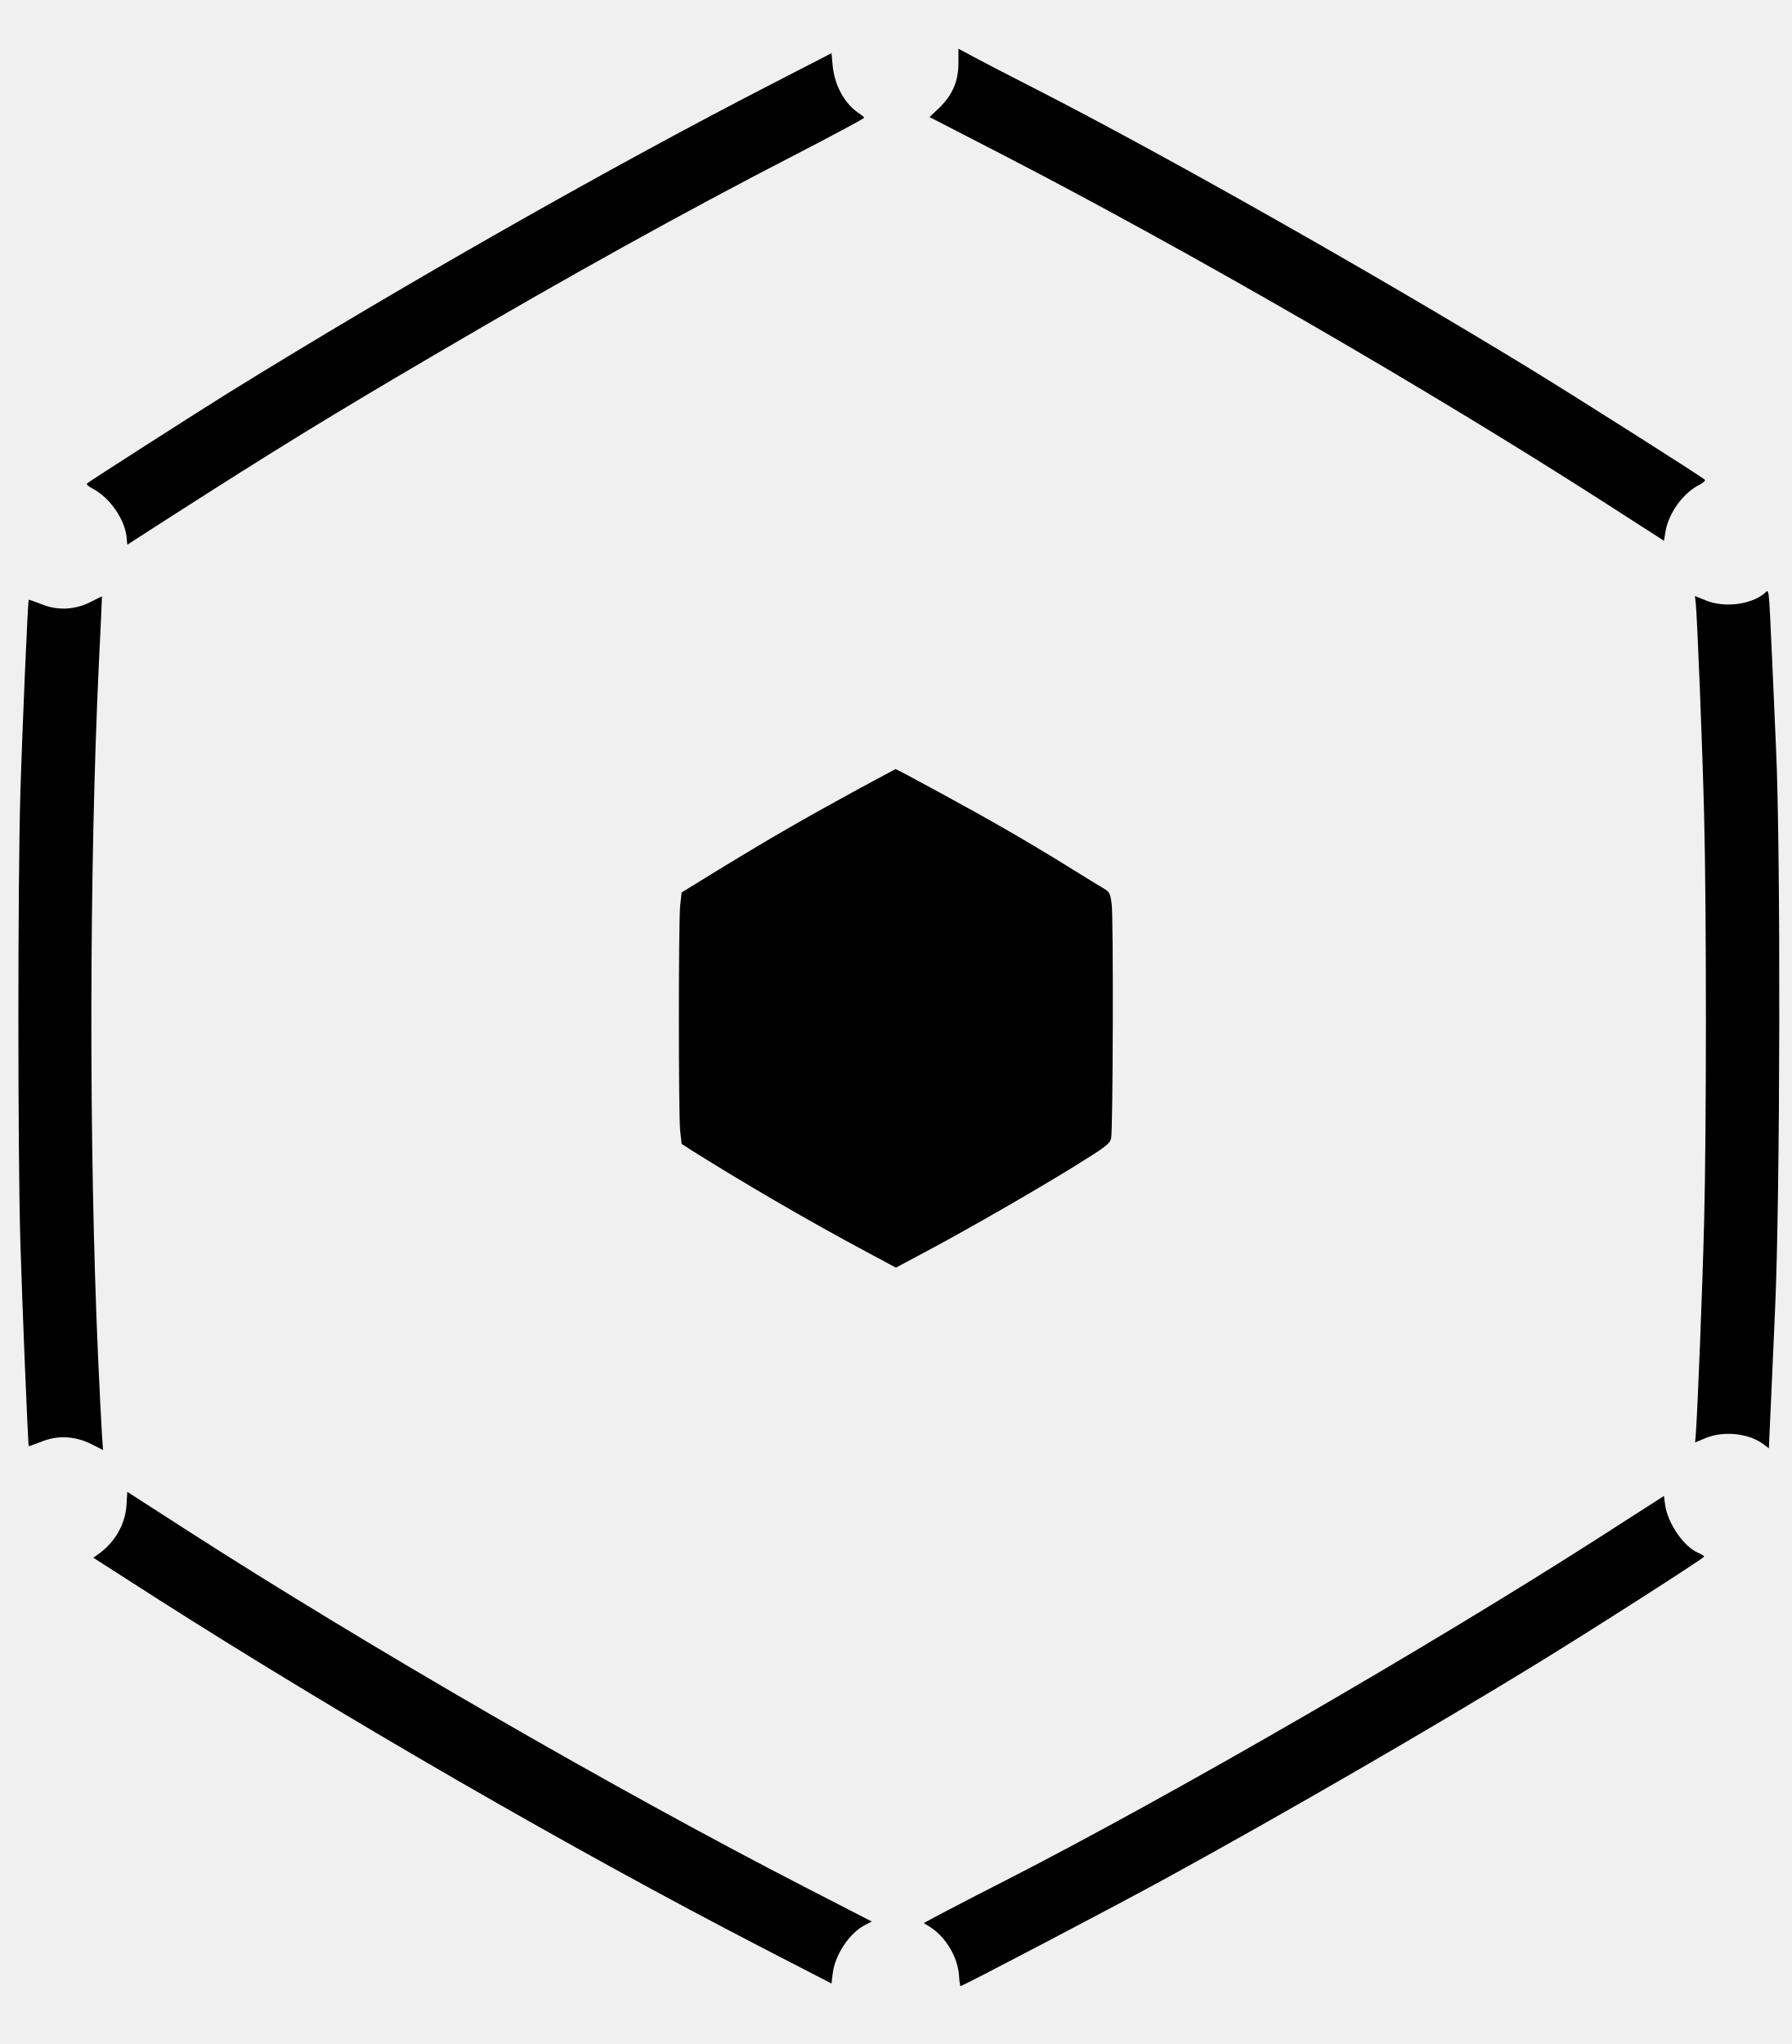
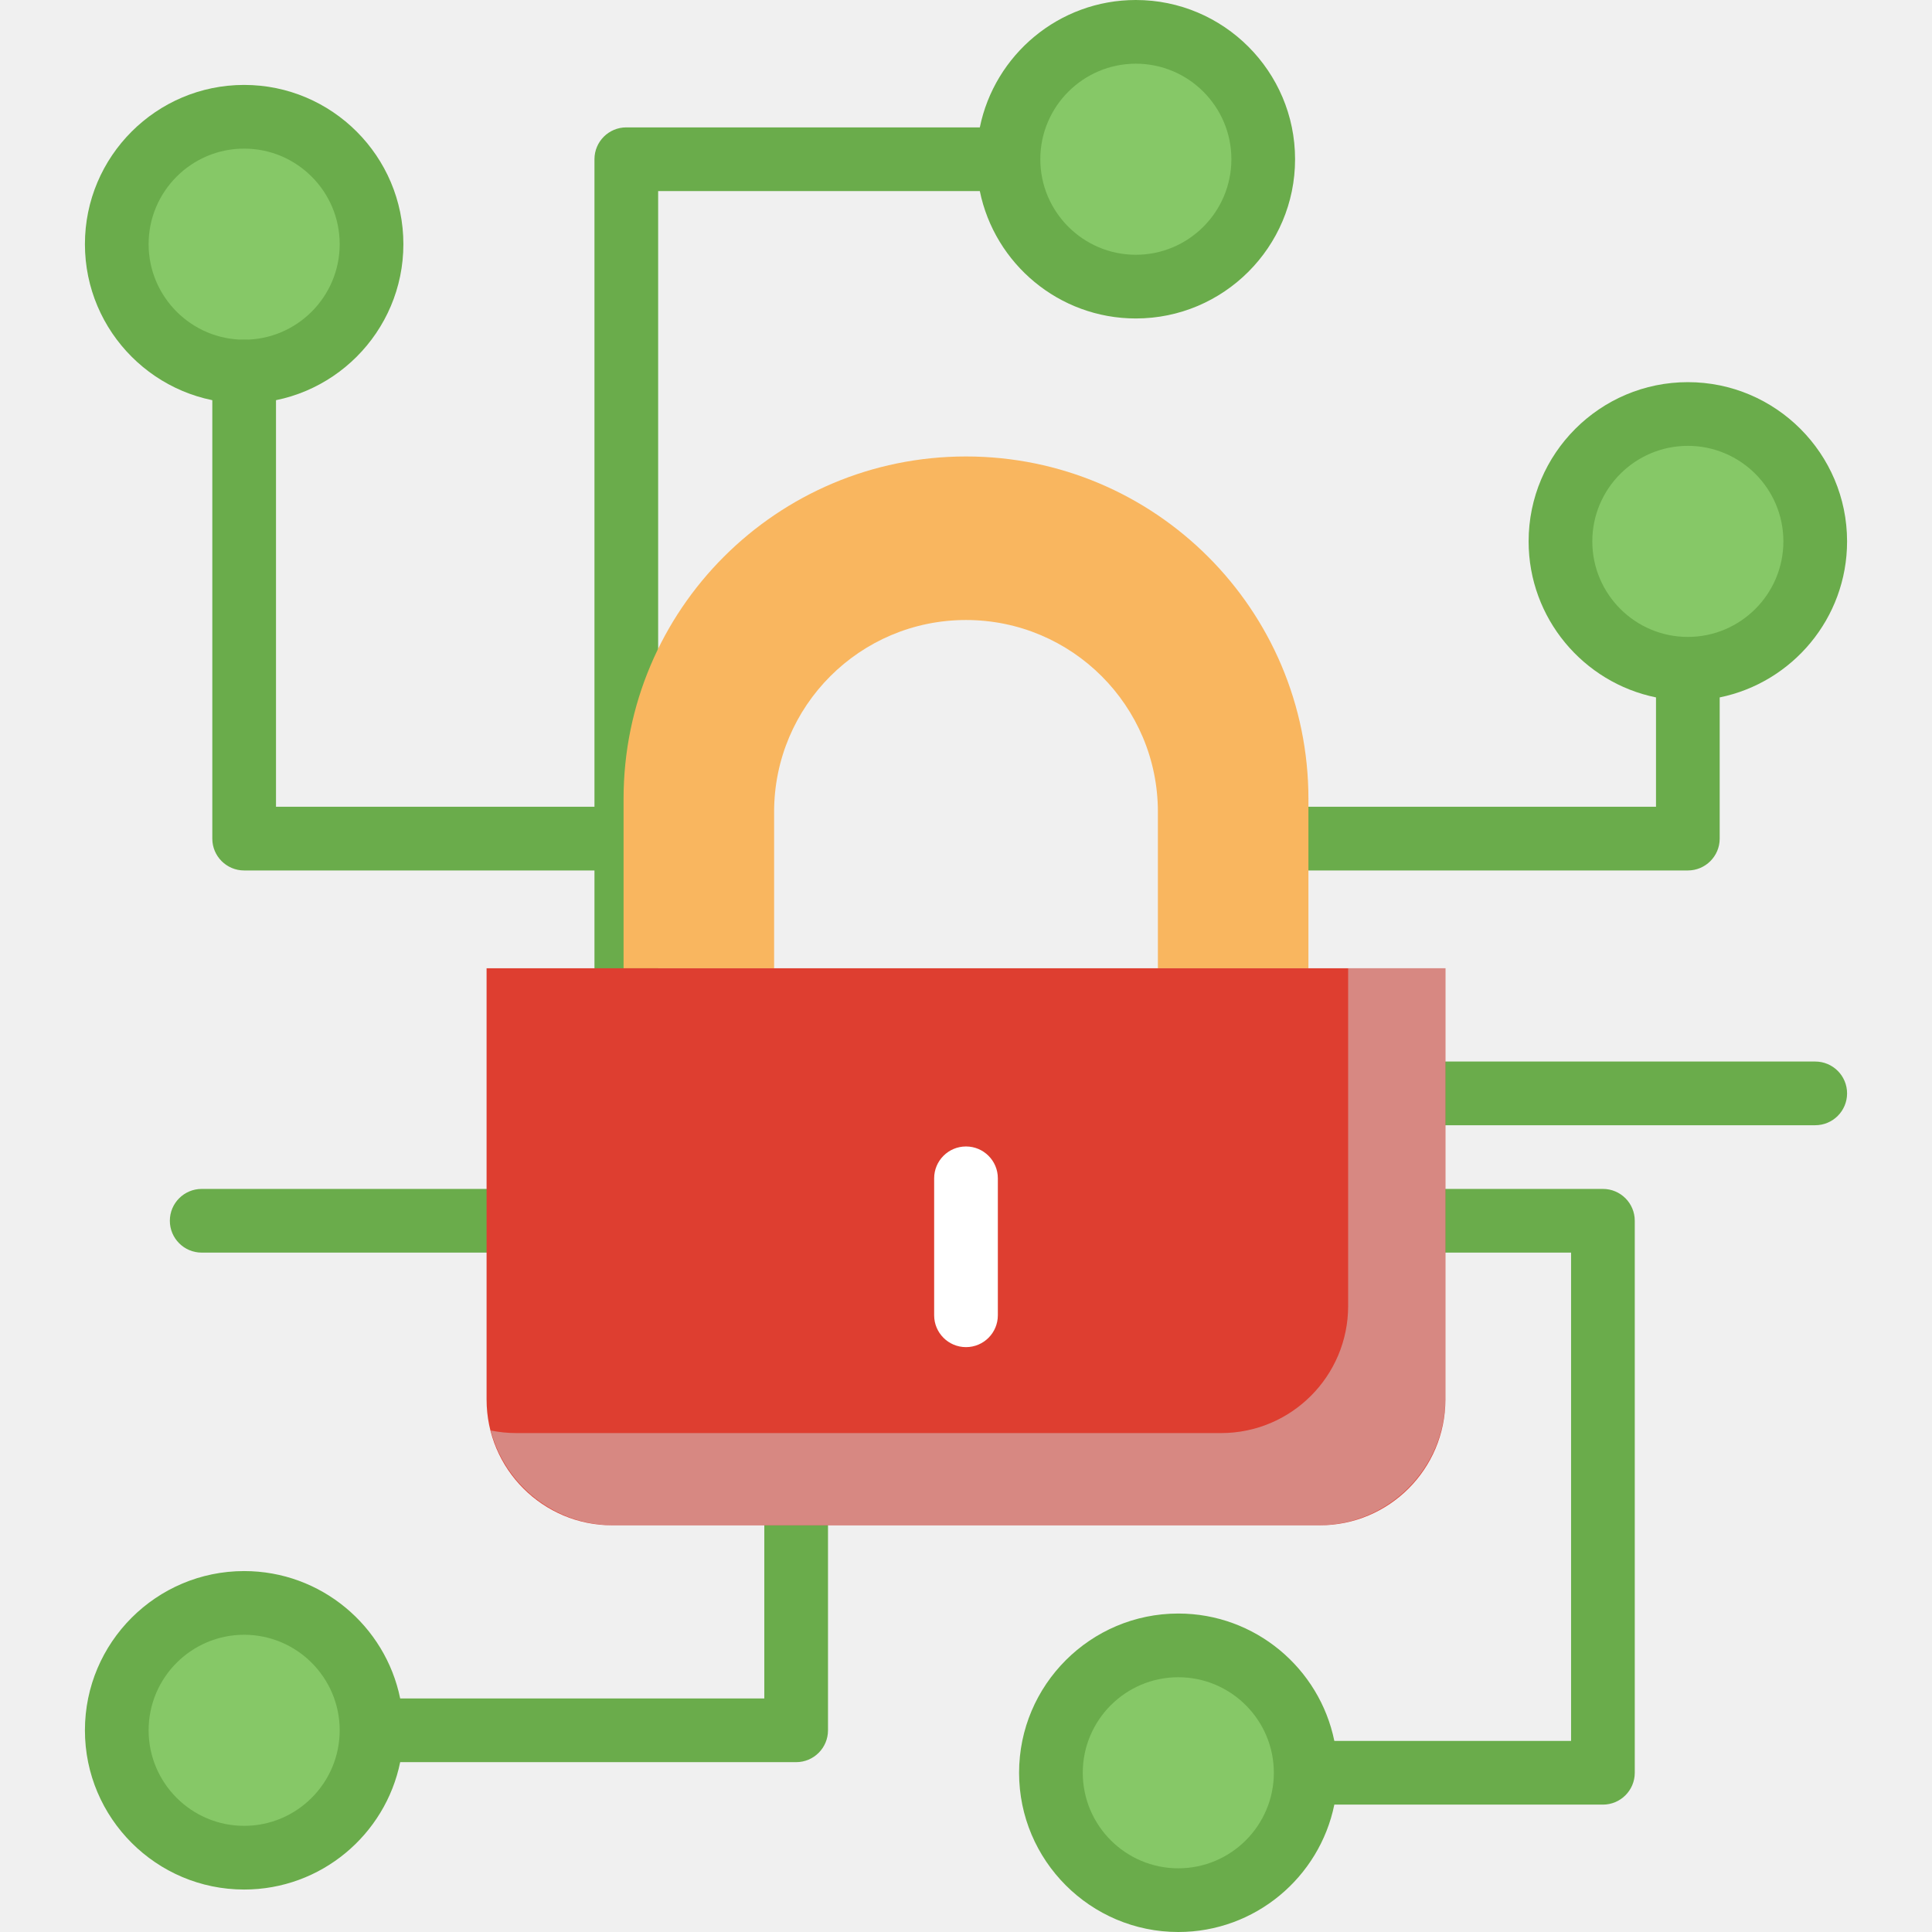
- <svg xmlns="http://www.w3.org/2000/svg" version="1.0" width="960pt" height="1095pt" viewBox="0 0 960 1095" preserveAspectRatio="xMidYMid meet">
-   <g transform="translate(0,1095) scale(0.1,-0.1)" fill="#000000" stroke="none">
-     <path d="M5135 10612 c0 -98 -32 -171 -104 -241 l-51 -48 388 -200 c1006 -520 2274 -1253 3222 -1861 l325 -209 7 43 c15 101 93 211 181 256 22 11 35 23 31 28 -19 18 -694 446 -949 602 -814 497 -1957 1144 -2630 1488 -143 73 -296 152 -340 176 l-80 43 0 -77z" />
-     <path d="M4125 10495 c-867 -446 -1988 -1084 -2910 -1655 -175 -109 -737 -469 -749 -480 -4 -5 9 -17 31 -28 89 -46 170 -161 181 -257 l4 -43 227 146 c563 361 865 547 1441 884 697 409 1321 755 1903 1055 207 107 377 198 377 202 0 3 -16 17 -35 29 -72 50 -125 149 -134 252 l-6 65 -330 -170z" />
-     <path d="M9452 7770 c-74 -60 -216 -77 -314 -36 l-57 23 5 -46 c8 -92 35 -756 44 -1126 13 -493 13 -1694 0 -2185 -9 -358 -35 -1009 -44 -1126 l-4 -51 56 23 c99 41 238 25 314 -36 l25 -19 12 267 c7 147 16 359 21 472 28 600 31 2482 5 3020 -3 63 -12 268 -20 455 -20 430 -15 388 -43 365z" />
-     <path d="M485 7725 c-85 -43 -178 -47 -265 -11 -35 14 -65 24 -66 23 -5 -5 -35 -700 -45 -1042 -14 -483 -14 -1917 0 -2395 9 -318 41 -1091 45 -1097 1 -1 31 9 66 23 88 36 180 32 269 -12 l63 -32 -6 87 c-3 47 -13 237 -21 421 -49 1112 -47 2595 4 3690 10 206 18 375 17 375 -1 0 -28 -13 -61 -30z" />
-     <path d="M4610 6729 c-283 -154 -483 -269 -732 -421 l-226 -139 -8 -72 c-9 -94 -9 -1110 0 -1204 l8 -71 51 -33 c301 -189 638 -384 935 -543 l162 -87 163 87 c237 127 564 315 787 452 176 109 196 124 203 154 10 43 13 1173 3 1255 -7 55 -11 64 -39 81 -18 10 -108 66 -202 124 -93 58 -244 148 -335 200 -159 92 -575 318 -582 318 -1 -1 -86 -46 -188 -101z" />
-     <path d="M678 2891 c-6 -106 -61 -202 -150 -266 l-28 -20 326 -209 c986 -630 2246 -1358 3259 -1881 l370 -191 6 51 c12 103 89 219 176 264 l34 17 -348 179 c-1017 523 -2354 1295 -3329 1922 l-312 201 -4 -67z" />
-     <path d="M8577 2719 c-917 -588 -2303 -1389 -3182 -1839 -132 -67 -286 -147 -343 -177 l-103 -55 29 -18 c86 -52 153 -162 160 -262 2 -32 6 -58 8 -58 12 0 856 443 1109 582 634 348 1412 798 1962 1135 314 192 913 576 913 584 0 4 -13 12 -29 19 -79 32 -166 159 -180 259 l-6 47 -338 -217z" />
+ <svg xmlns="http://www.w3.org/2000/svg" version="1.1" id="Capa_1" x="0px" y="0px" viewBox="0 0 460 460" style="enable-background:new 0 0 460 460;" xml:space="preserve">
+   <g id="XMLID_1507_">
+     <circle id="XMLID_2979_" style="fill:#86C867;" cx="58.132" cy="58.132" r="30.33" />
+     <circle id="XMLID_2975_" style="fill:#86C867;" cx="58.132" cy="411.978" r="30.33" />
+     <circle id="XMLID_2971_" style="fill:#86C867;" cx="401.868" cy="128.901" r="30.33" />
+     <circle id="XMLID_2967_" style="fill:#86C867;" cx="280.549" cy="422.088" r="30.33" />
+     <circle id="XMLID_2944_" style="fill:#86C867;" cx="270.44" cy="37.912" r="30.33" />
+     <g id="XMLID_814_">
+       <path id="XMLID_2962_" style="fill:#6AAC4B;" d="M159.231,207.253H58.132c-4.188,0-7.582-3.394-7.582-7.582V88.462    c0-4.188,3.395-7.582,7.582-7.582s7.582,3.394,7.582,7.582v103.626h93.516c4.188,0,7.582,3.394,7.582,7.582    C166.813,203.858,163.418,207.253,159.231,207.253z" />
+     </g>
+     <g id="XMLID_1648_">
+       <path id="XMLID_1665_" style="fill:#6AAC4B;" d="M58.132,96.044c20.905,0,37.912-17.007,37.912-37.912S79.037,20.22,58.132,20.22    S20.22,37.227,20.22,58.132S37.227,96.044,58.132,96.044z M58.132,35.385c12.543,0,22.747,10.205,22.747,22.747    S70.675,80.879,58.132,80.879S35.385,70.674,35.385,58.132S45.589,35.385,58.132,35.385z" />
+       <path id="XMLID_1699_" style="fill:#6AAC4B;" d="M149.121,247.692c4.188,0,7.582-3.394,7.582-7.582V45.495h76.587    c3.522,17.284,18.84,30.33,37.149,30.33c20.905,0,37.912-17.007,37.912-37.912S291.345,0,270.44,0    c-18.309,0-33.627,13.046-37.149,30.33h-84.17c-4.188,0-7.582,3.394-7.582,7.582V240.11    C141.538,244.298,144.933,247.692,149.121,247.692z M270.44,15.165c12.543,0,22.747,10.205,22.747,22.747    s-10.204,22.747-22.747,22.747c-12.543,0-22.747-10.205-22.747-22.747S257.896,15.165,270.44,15.165z" />
+       <path id="XMLID_1702_" style="fill:#6AAC4B;" d="M189.56,343.736c-4.188,0-7.582,3.394-7.582,7.582v53.077H95.281    c-3.522-17.284-18.84-30.33-37.149-30.33c-20.905,0-37.912,17.007-37.912,37.912s17.007,37.912,37.912,37.912    c18.309,0,33.627-13.046,37.149-30.33h94.279c4.188,0,7.582-3.394,7.582-7.582v-60.659    C197.143,347.131,193.748,343.736,189.56,343.736z M58.132,434.725c-12.543,0-22.747-10.205-22.747-22.747    c0-12.543,10.204-22.747,22.747-22.747s22.747,10.205,22.747,22.747C80.879,424.521,70.675,434.725,58.132,434.725z" />
+       <path id="XMLID_1705_" style="fill:#6AAC4B;" d="M381.648,283.077h-60.659c-4.188,0-7.582,3.394-7.582,7.582    c0,4.188,3.395,7.582,7.582,7.582h53.077v116.264h-56.367c-3.522-17.284-18.84-30.33-37.149-30.33    c-20.905,0-37.912,17.007-37.912,37.912S259.645,460,280.549,460c18.309,0,33.627-13.046,37.149-30.33h63.95    c4.188,0,7.582-3.394,7.582-7.582V290.659C389.231,286.471,385.836,283.077,381.648,283.077z M280.549,444.835    c-12.543,0-22.747-10.205-22.747-22.747c0-12.543,10.204-22.747,22.747-22.747c12.543,0,22.747,10.205,22.747,22.747    C303.297,434.63,293.093,444.835,280.549,444.835z" />
+       <path id="XMLID_1708_" style="fill:#6AAC4B;" d="M310.879,192.088c-4.188,0-7.582,3.394-7.582,7.582    c0,4.188,3.395,7.582,7.582,7.582h90.989c4.188,0,7.582-3.394,7.582-7.582v-33.62c17.284-3.522,30.33-18.84,30.33-37.149    c0-20.905-17.007-37.912-37.912-37.912s-37.912,17.007-37.912,37.912c0,18.309,13.046,33.627,30.33,37.149v26.038H310.879z     M379.121,128.901c0-12.543,10.204-22.747,22.747-22.747c12.543,0,22.747,10.205,22.747,22.747s-10.204,22.747-22.747,22.747    C389.325,151.648,379.121,141.444,379.121,128.901z" />
+       <path id="XMLID_1709_" style="fill:#6AAC4B;" d="M40.44,290.659c0,4.188,3.395,7.582,7.582,7.582h90.989    c4.188,0,7.582-3.394,7.582-7.582c0-4.188-3.395-7.582-7.582-7.582H48.022C43.834,283.077,40.44,286.471,40.44,290.659z" />
+       <path id="XMLID_1710_" style="fill:#6AAC4B;" d="M432.198,252.747H331.099c-4.188,0-7.582,3.394-7.582,7.582    c0,4.188,3.395,7.582,7.582,7.582h101.099c4.188,0,7.582-3.394,7.582-7.582C439.78,256.142,436.385,252.747,432.198,252.747z" />
+     </g>
+     <g id="XMLID_525_">
+       <path id="XMLID_2018_" style="fill:#F9B65F;" d="M275.688,230.543v-37.234c0-25.233-20.455-45.688-45.688-45.688    s-45.688,20.455-45.688,45.688v37.234h-35.845v-40.329c0-45.029,36.503-81.532,81.532-81.532s81.532,36.503,81.532,81.532v40.329    H275.688z" />
+     </g>
+     <g id="XMLID_524_">
+       <path id="XMLID_2586_" style="fill:#DE3E30;" d="M314.209,363.169H145.791c-16.534,0-29.937-13.403-29.937-29.937V230.543h228.29    v102.689C344.145,349.766,330.742,363.169,314.209,363.169z" />
+     </g>
+     <path id="XMLID_2022_" style="opacity:0.49;fill:#D0D5D9;" d="M320.989,230.543v80.4c0,16.715-13.55,30.266-30.266,30.266H122.964   c-2.097,0-4.145-0.214-6.122-0.62c3.401,12.993,15.219,22.58,29.278,22.58H313.88c16.715,0,30.266-13.55,30.266-30.266v-102.36   L320.989,230.543z" />
+     <g id="XMLID_523_">
+       <path id="XMLID_2956_" style="fill:#FFFFFF;" d="M230,320.745c-4.188,0-7.582-3.394-7.582-7.582v-32.613    c0-4.188,3.395-7.582,7.582-7.582s7.582,3.394,7.582,7.582v32.613C237.582,317.351,234.188,320.745,230,320.745z" />
+     </g>
  </g>
+   <g>
+ </g>
+   <g>
+ </g>
+   <g>
+ </g>
+   <g>
+ </g>
+   <g>
+ </g>
+   <g>
+ </g>
+   <g>
+ </g>
+   <g>
+ </g>
+   <g>
+ </g>
+   <g>
+ </g>
+   <g>
+ </g>
+   <g>
+ </g>
+   <g>
+ </g>
+   <g>
+ </g>
+   <g>
+ </g>
</svg>
